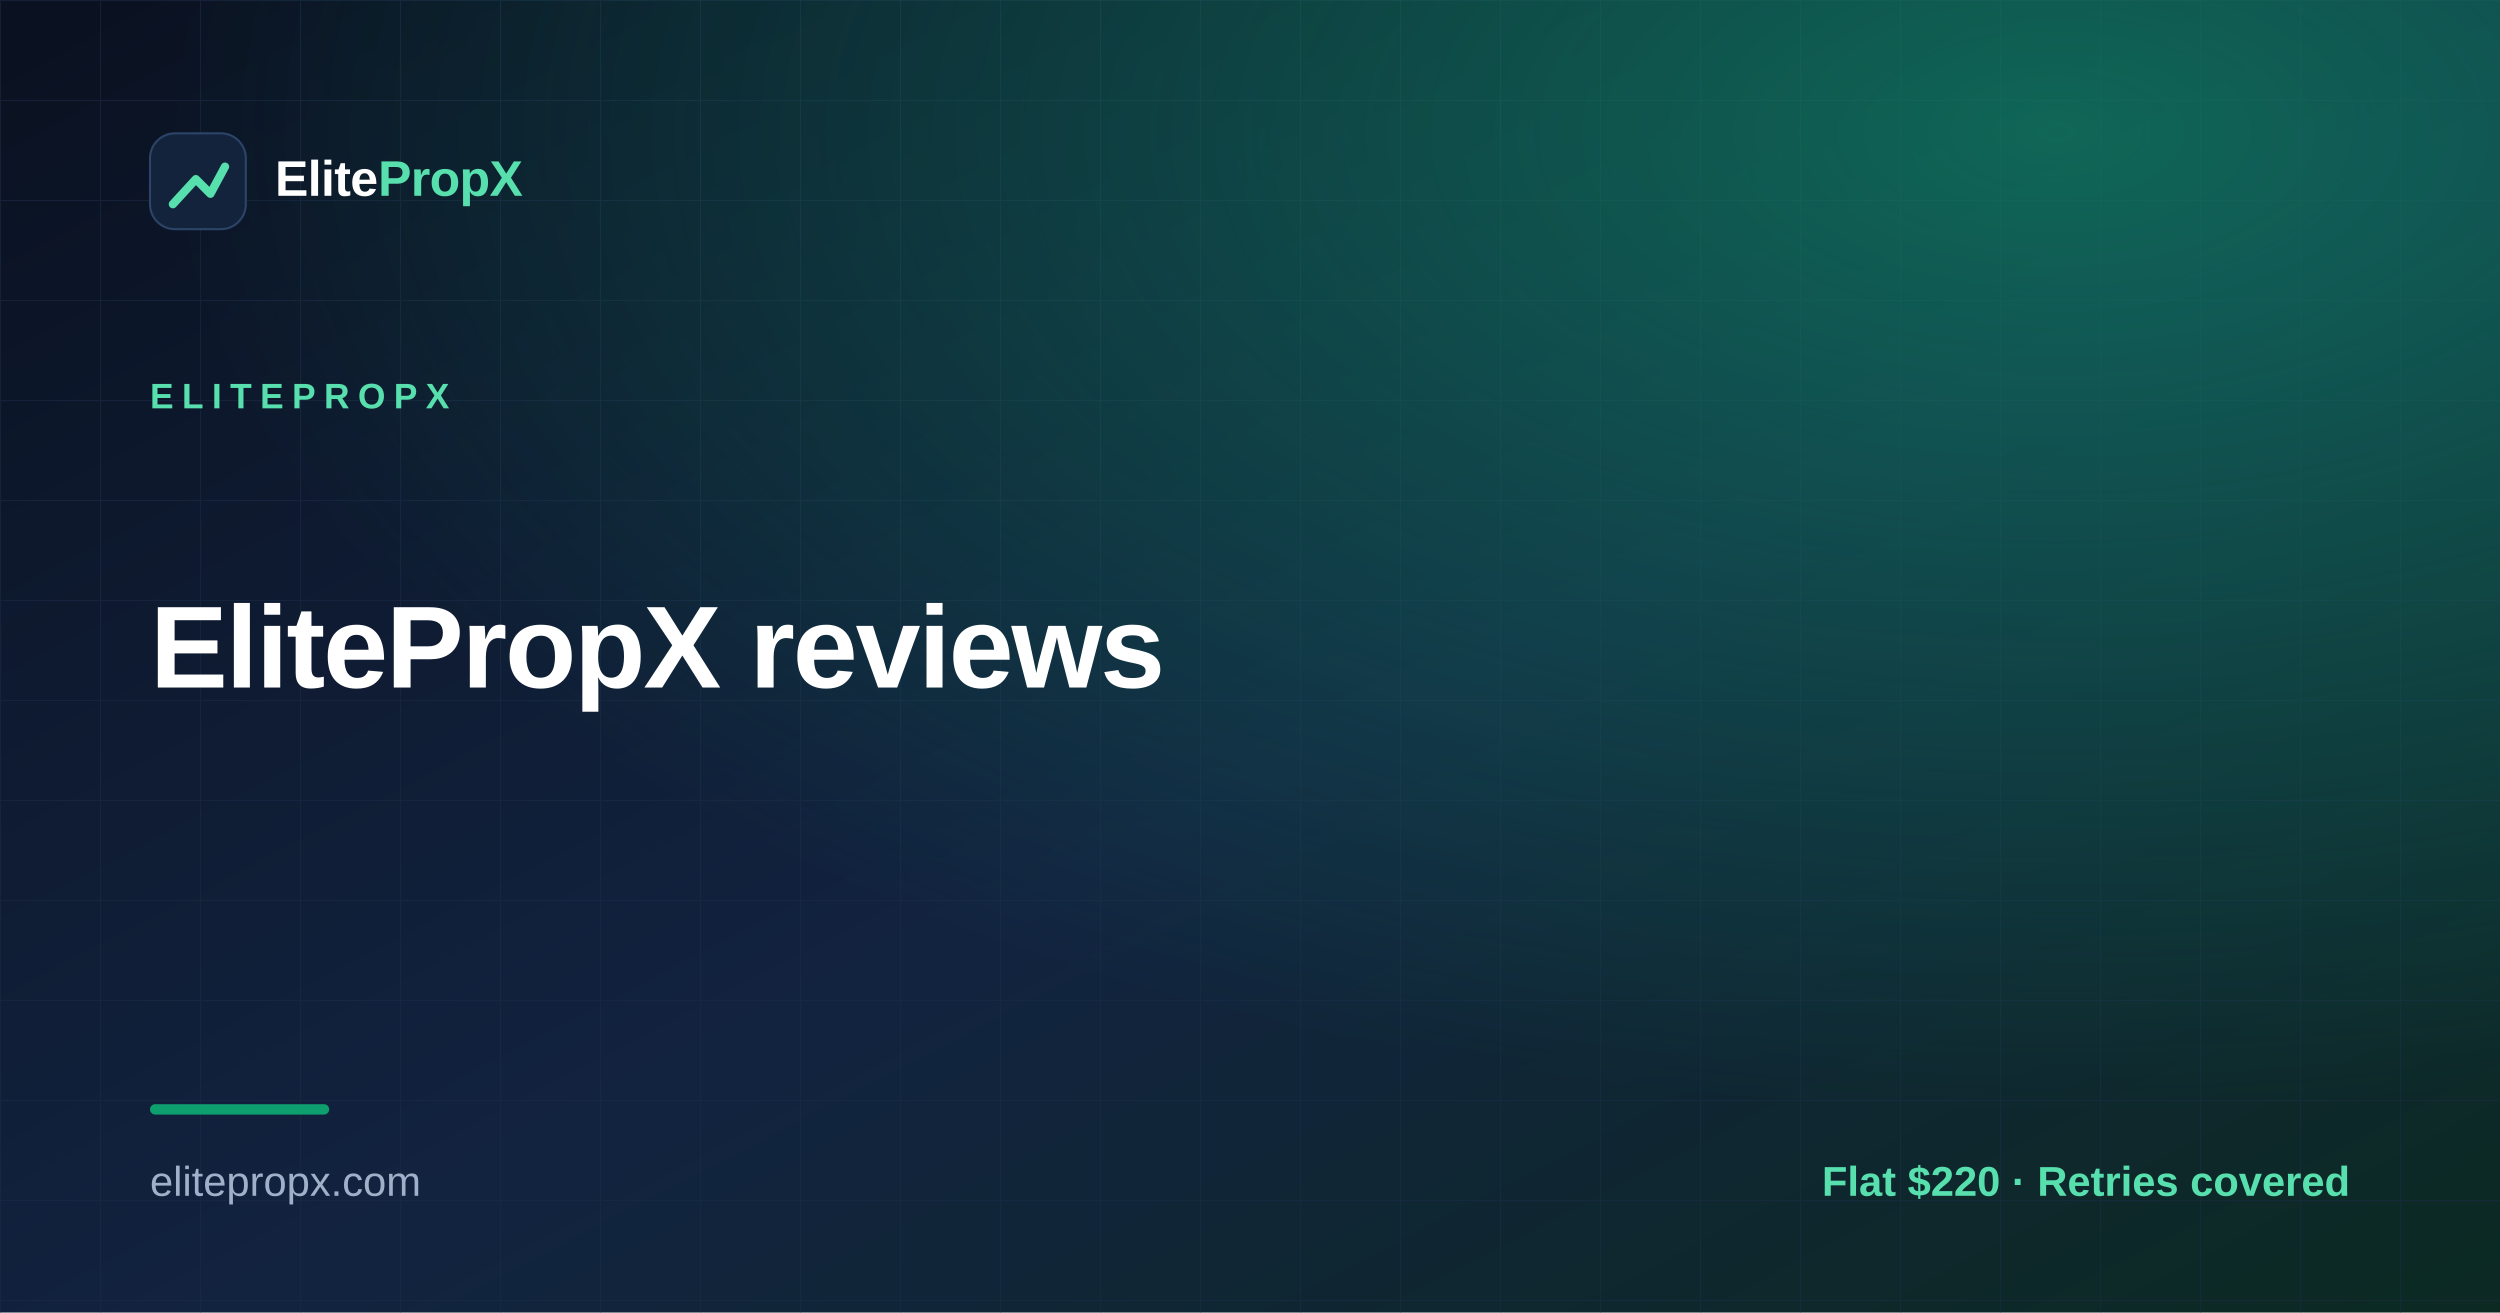
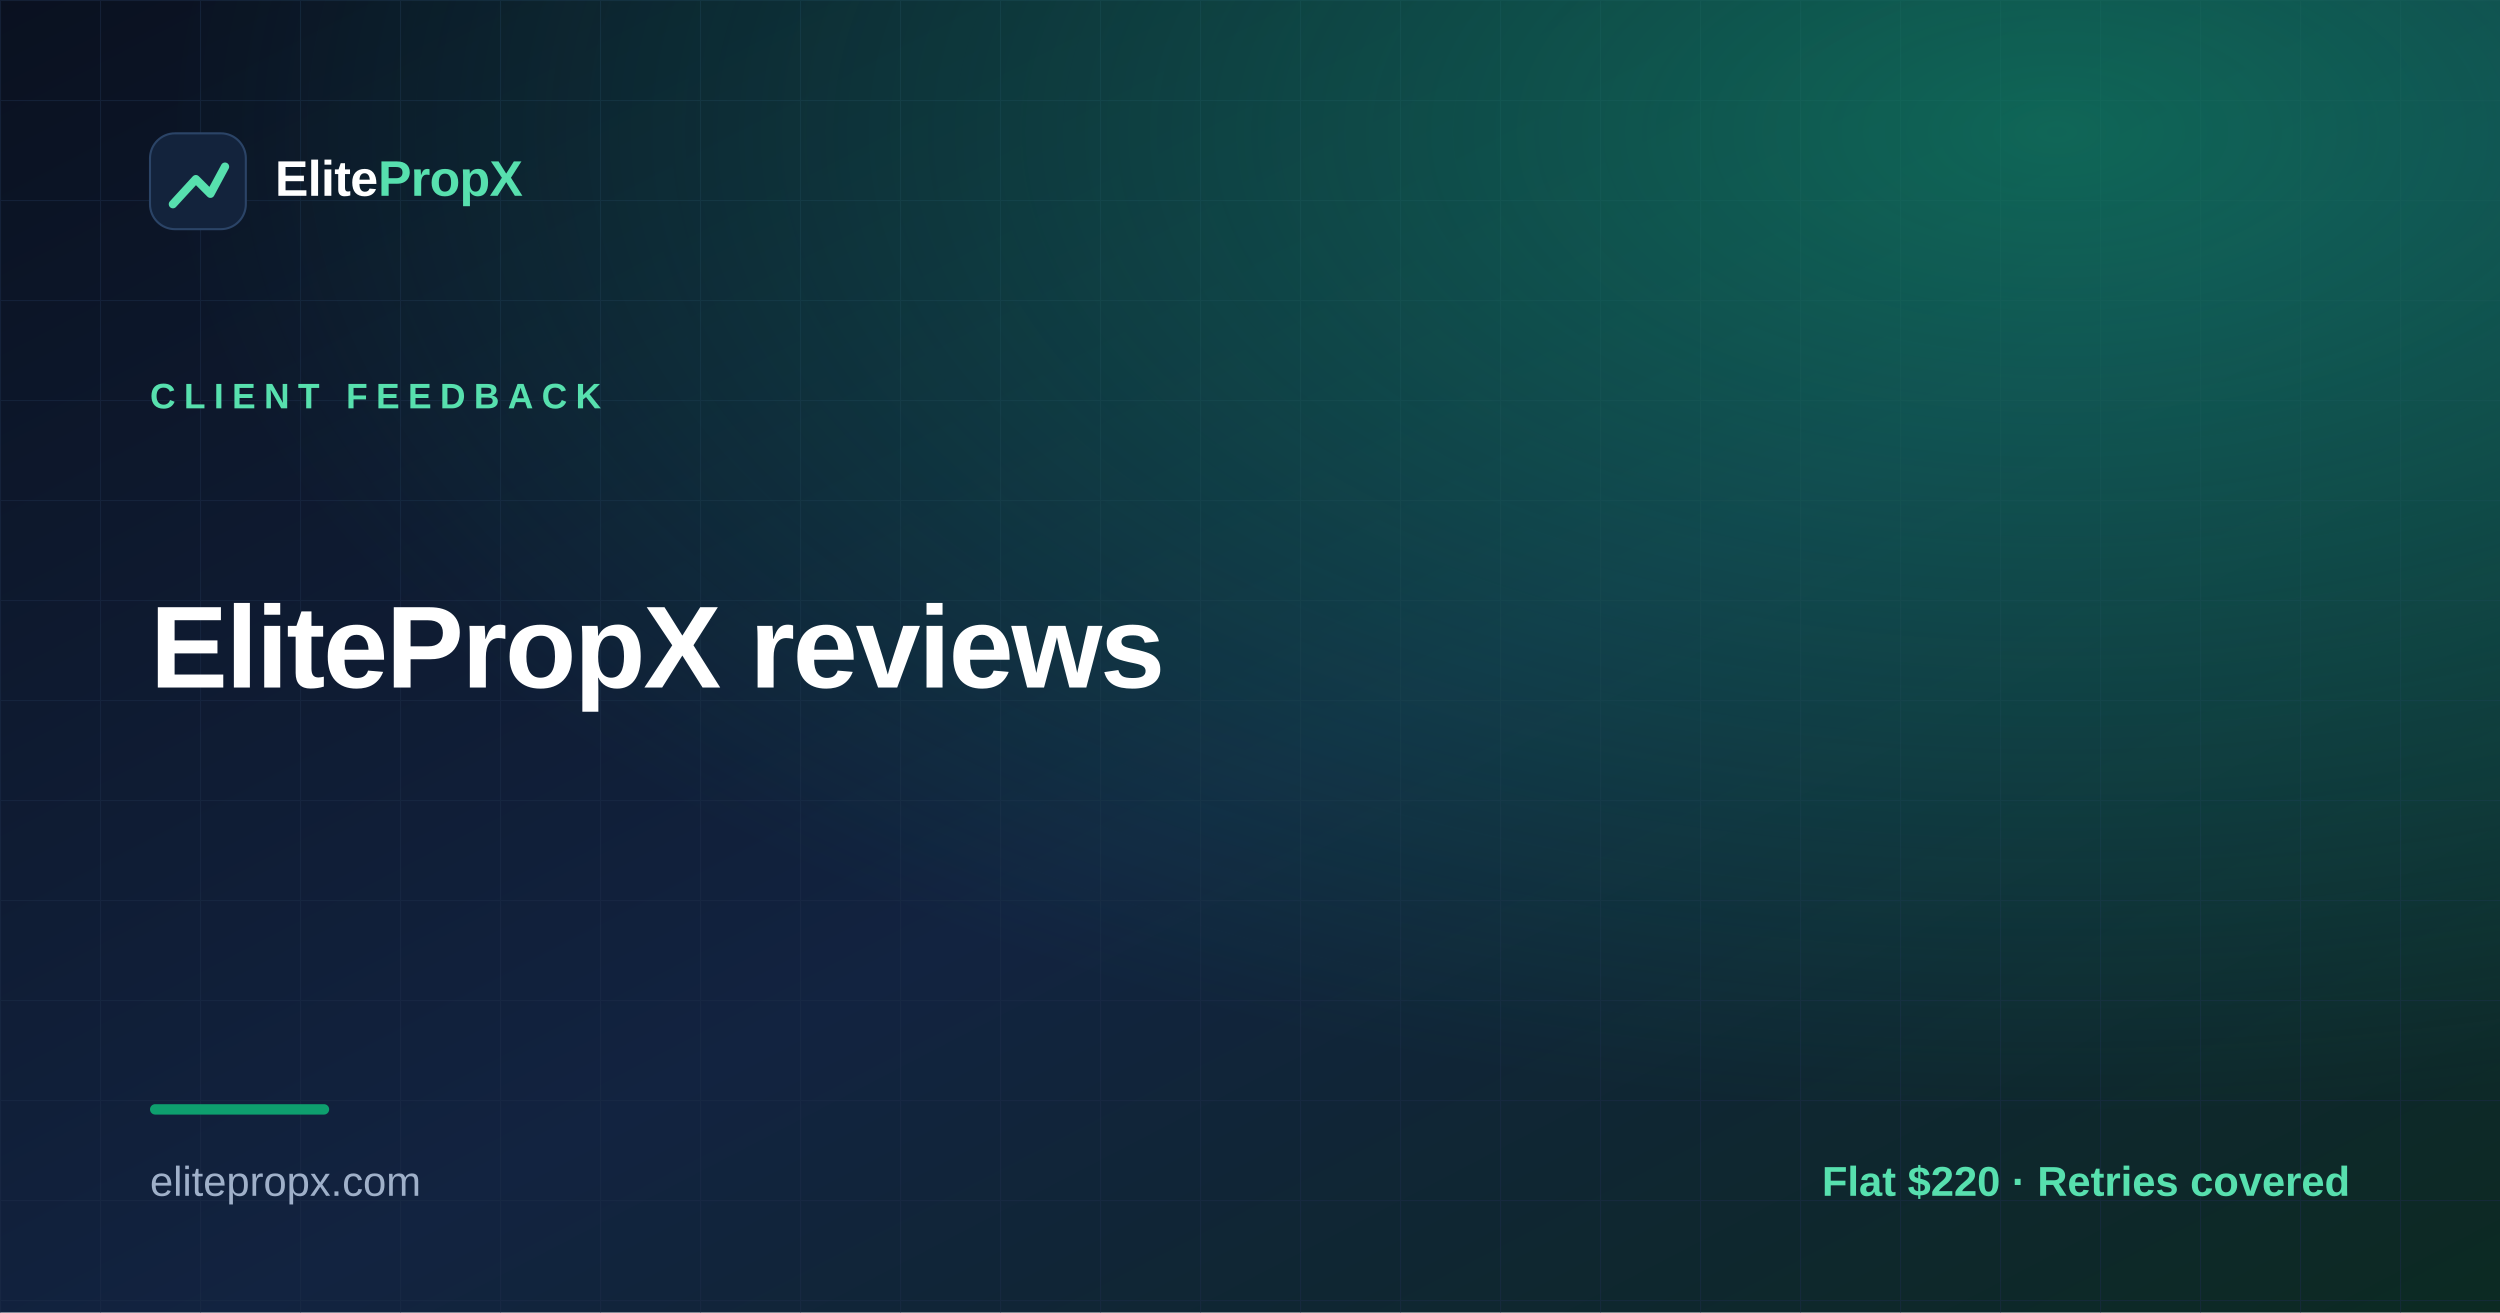
<svg xmlns="http://www.w3.org/2000/svg" width="1200" height="630" viewBox="0 0 1200 630" role="img" aria-label="ElitePropX reviews" font-family="Arial, Helvetica, 'Segoe UI', sans-serif">
  <defs>
    <linearGradient id="bg" x1="0" y1="0" x2="1" y2="1">
      <stop offset="0" stop-color="#0a1120" />
      <stop offset="0.55" stop-color="#122340" />
      <stop offset="1" stop-color="#0c2a22" />
    </linearGradient>
    <radialGradient id="glow" cx="0.82" cy="0.1" r="0.75">
      <stop offset="0" stop-color="#0e9f6e" stop-opacity="0.55" />
      <stop offset="1" stop-color="#0e9f6e" stop-opacity="0" />
    </radialGradient>
    <pattern id="ogg" width="48" height="48" patternUnits="userSpaceOnUse">
      <path d="M 48 0 L 0 0 0 48" fill="none" stroke="#1b2c47" stroke-width="1" />
    </pattern>
  </defs>
  <rect width="1200" height="630" fill="url(#bg)" />
  <rect width="1200" height="630" fill="url(#ogg)" opacity="0.55" />
  <rect width="1200" height="630" fill="url(#glow)" />
  <g transform="translate(72,64)">
    <rect width="46" height="46" rx="12" fill="#13233c" stroke="#2b4467" />
    <path d="M11 34 L22 22 L29 29 L36 16" fill="none" stroke="#57e0ae" stroke-width="4" stroke-linecap="round" stroke-linejoin="round" />
  </g>
  <text x="132" y="94" font-family="Arial, Helvetica, 'Segoe UI', sans-serif" font-size="24" font-weight="800" fill="#ffffff" letter-spacing="-0.3">Elite<tspan fill="#57e0ae">PropX</tspan>
  </text>
-   <text x="72" y="196" font-family="Arial, Helvetica, 'Segoe UI', sans-serif" font-size="17" font-weight="800" fill="#57e0ae" letter-spacing="4">ELITEPROPX</text>
+   <text x="72" y="196" font-family="Arial, Helvetica, 'Segoe UI', sans-serif" font-size="17" font-weight="800" fill="#57e0ae" letter-spacing="4">CLIENT FEEDBACK</text>
  <text x="72" y="330" font-family="Arial, Helvetica, 'Segoe UI', sans-serif" font-size="56" font-weight="800" fill="#ffffff" letter-spacing="-1">ElitePropX reviews</text>
  <rect x="72" y="530" width="86" height="5" rx="2.5" fill="#0e9f6e" />
  <text x="72" y="574" font-family="Arial, Helvetica, 'Segoe UI', sans-serif" font-size="20" fill="#9fb0c9">elitepropx.com</text>
  <text x="1128" y="574" font-family="Arial, Helvetica, 'Segoe UI', sans-serif" font-size="20" font-weight="700" fill="#57e0ae" text-anchor="end">Flat $220 · Retries covered</text>
</svg>
